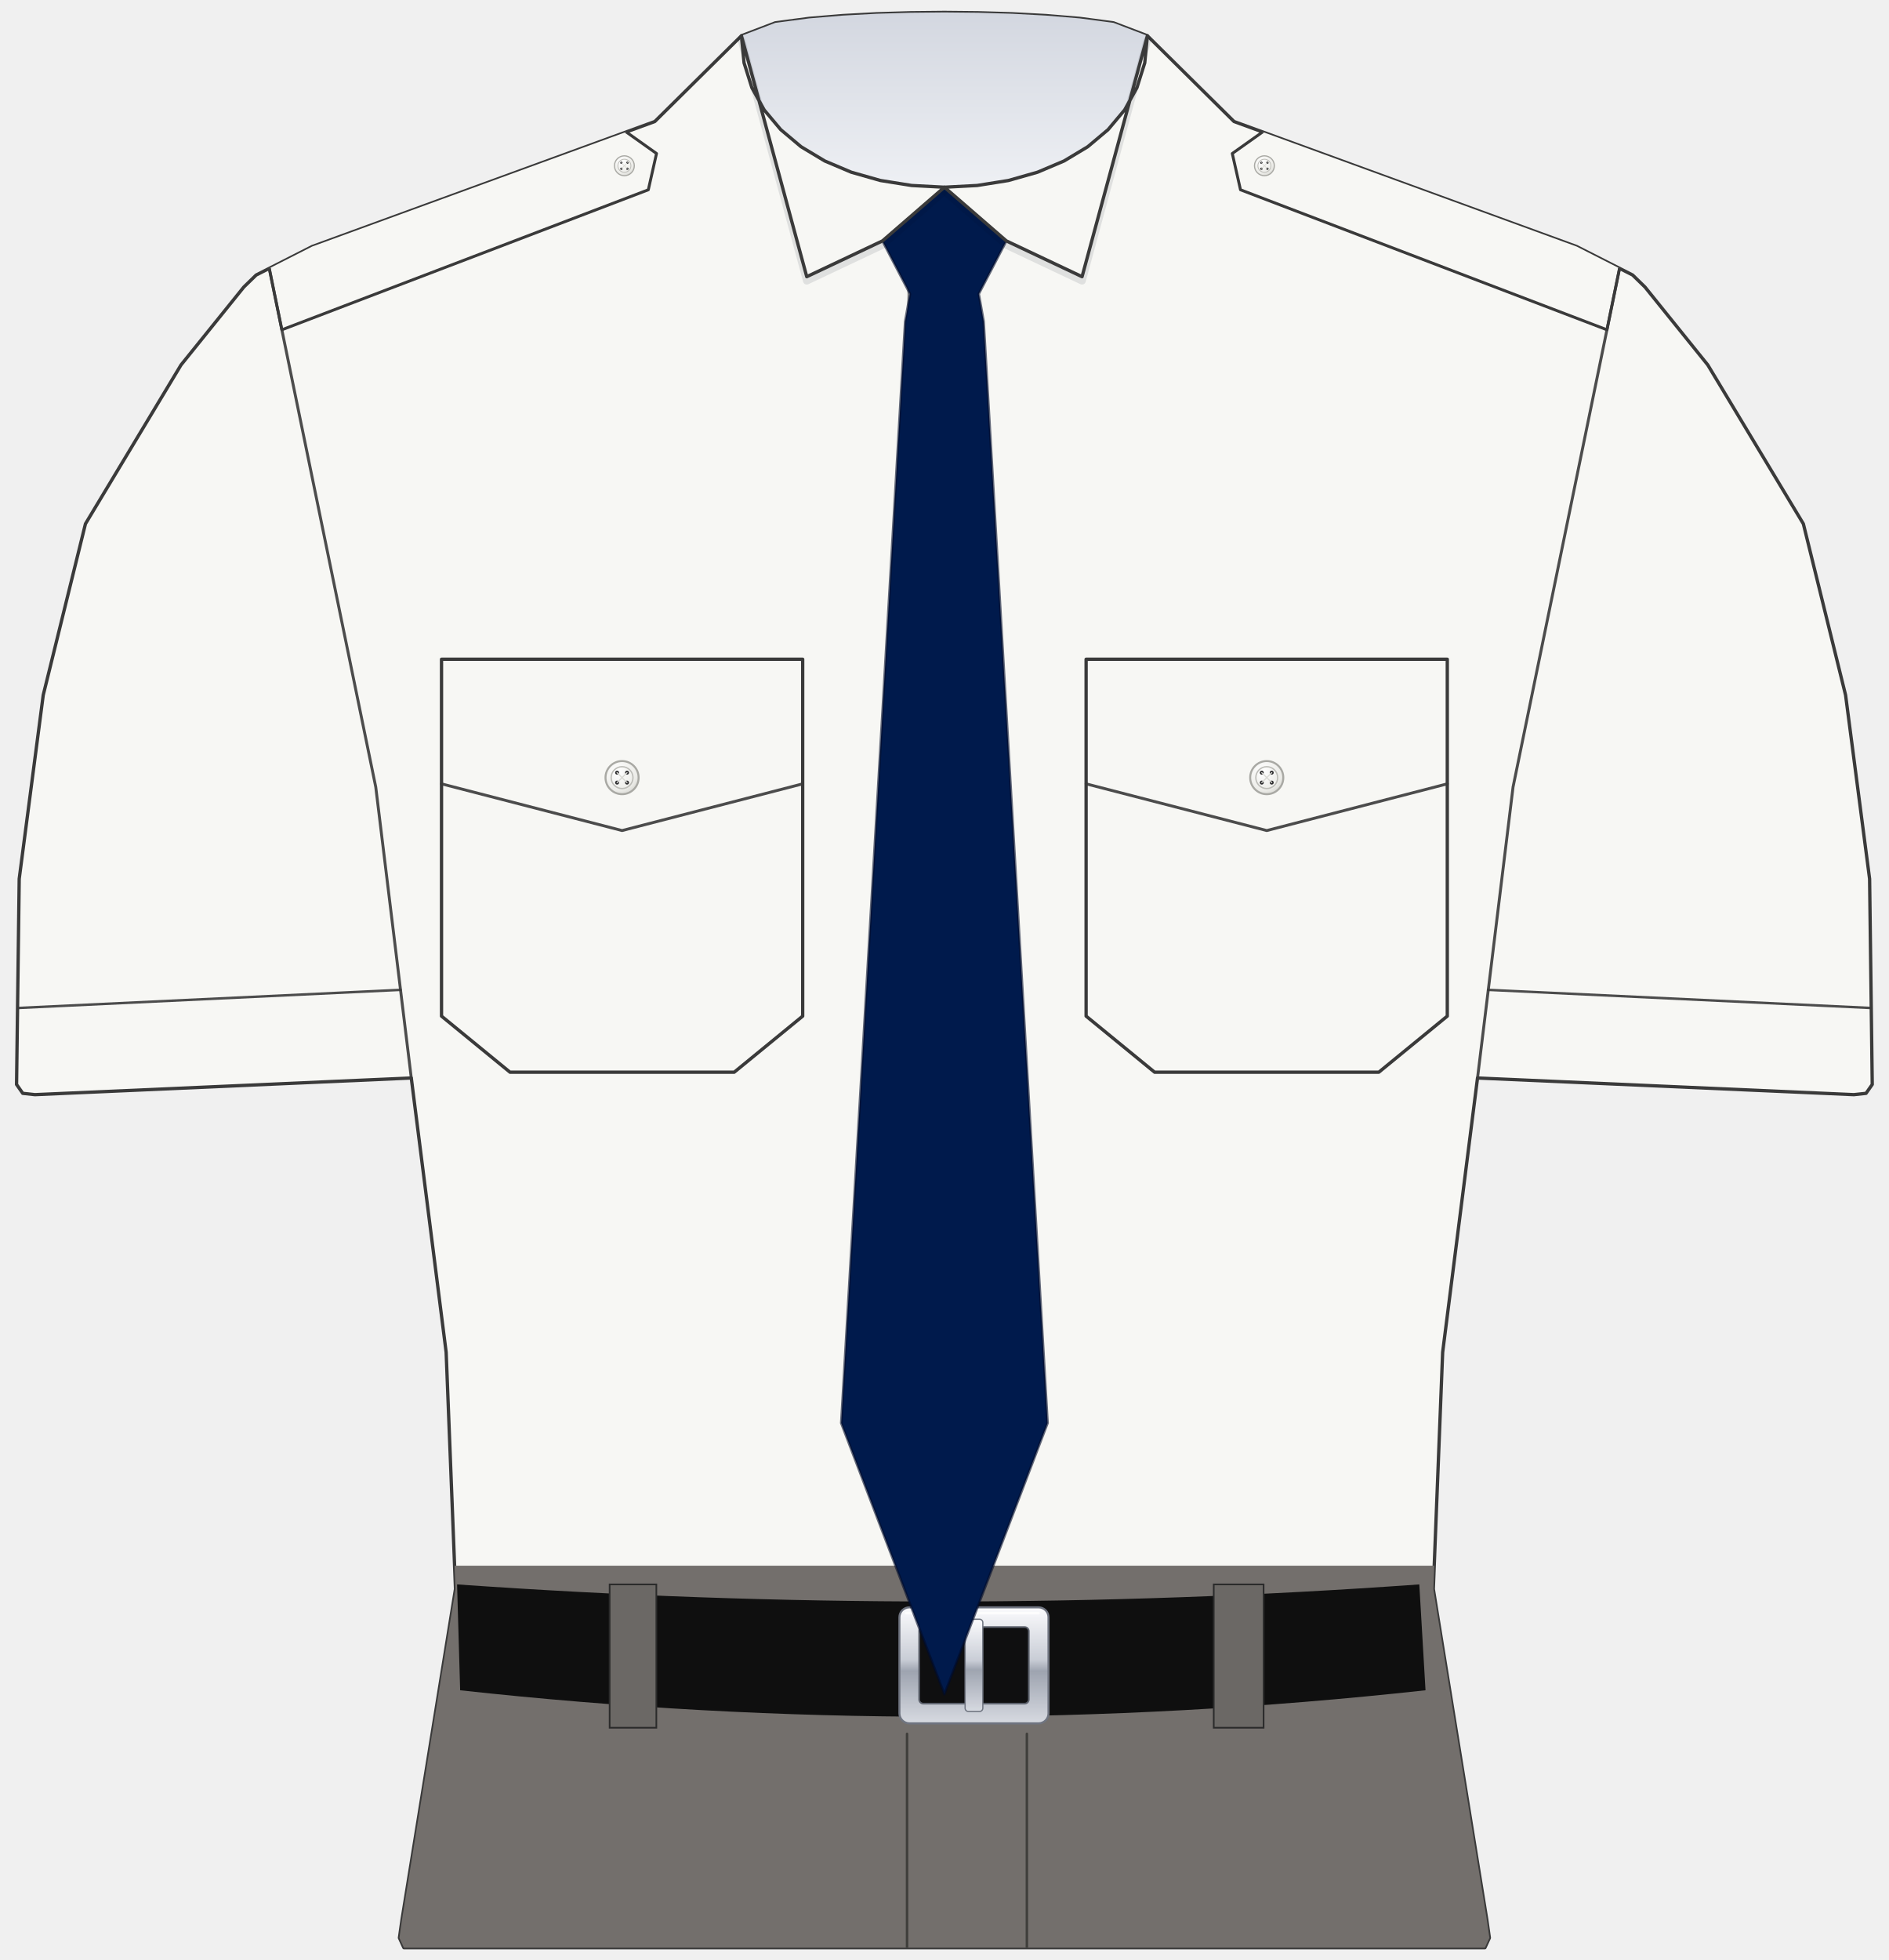
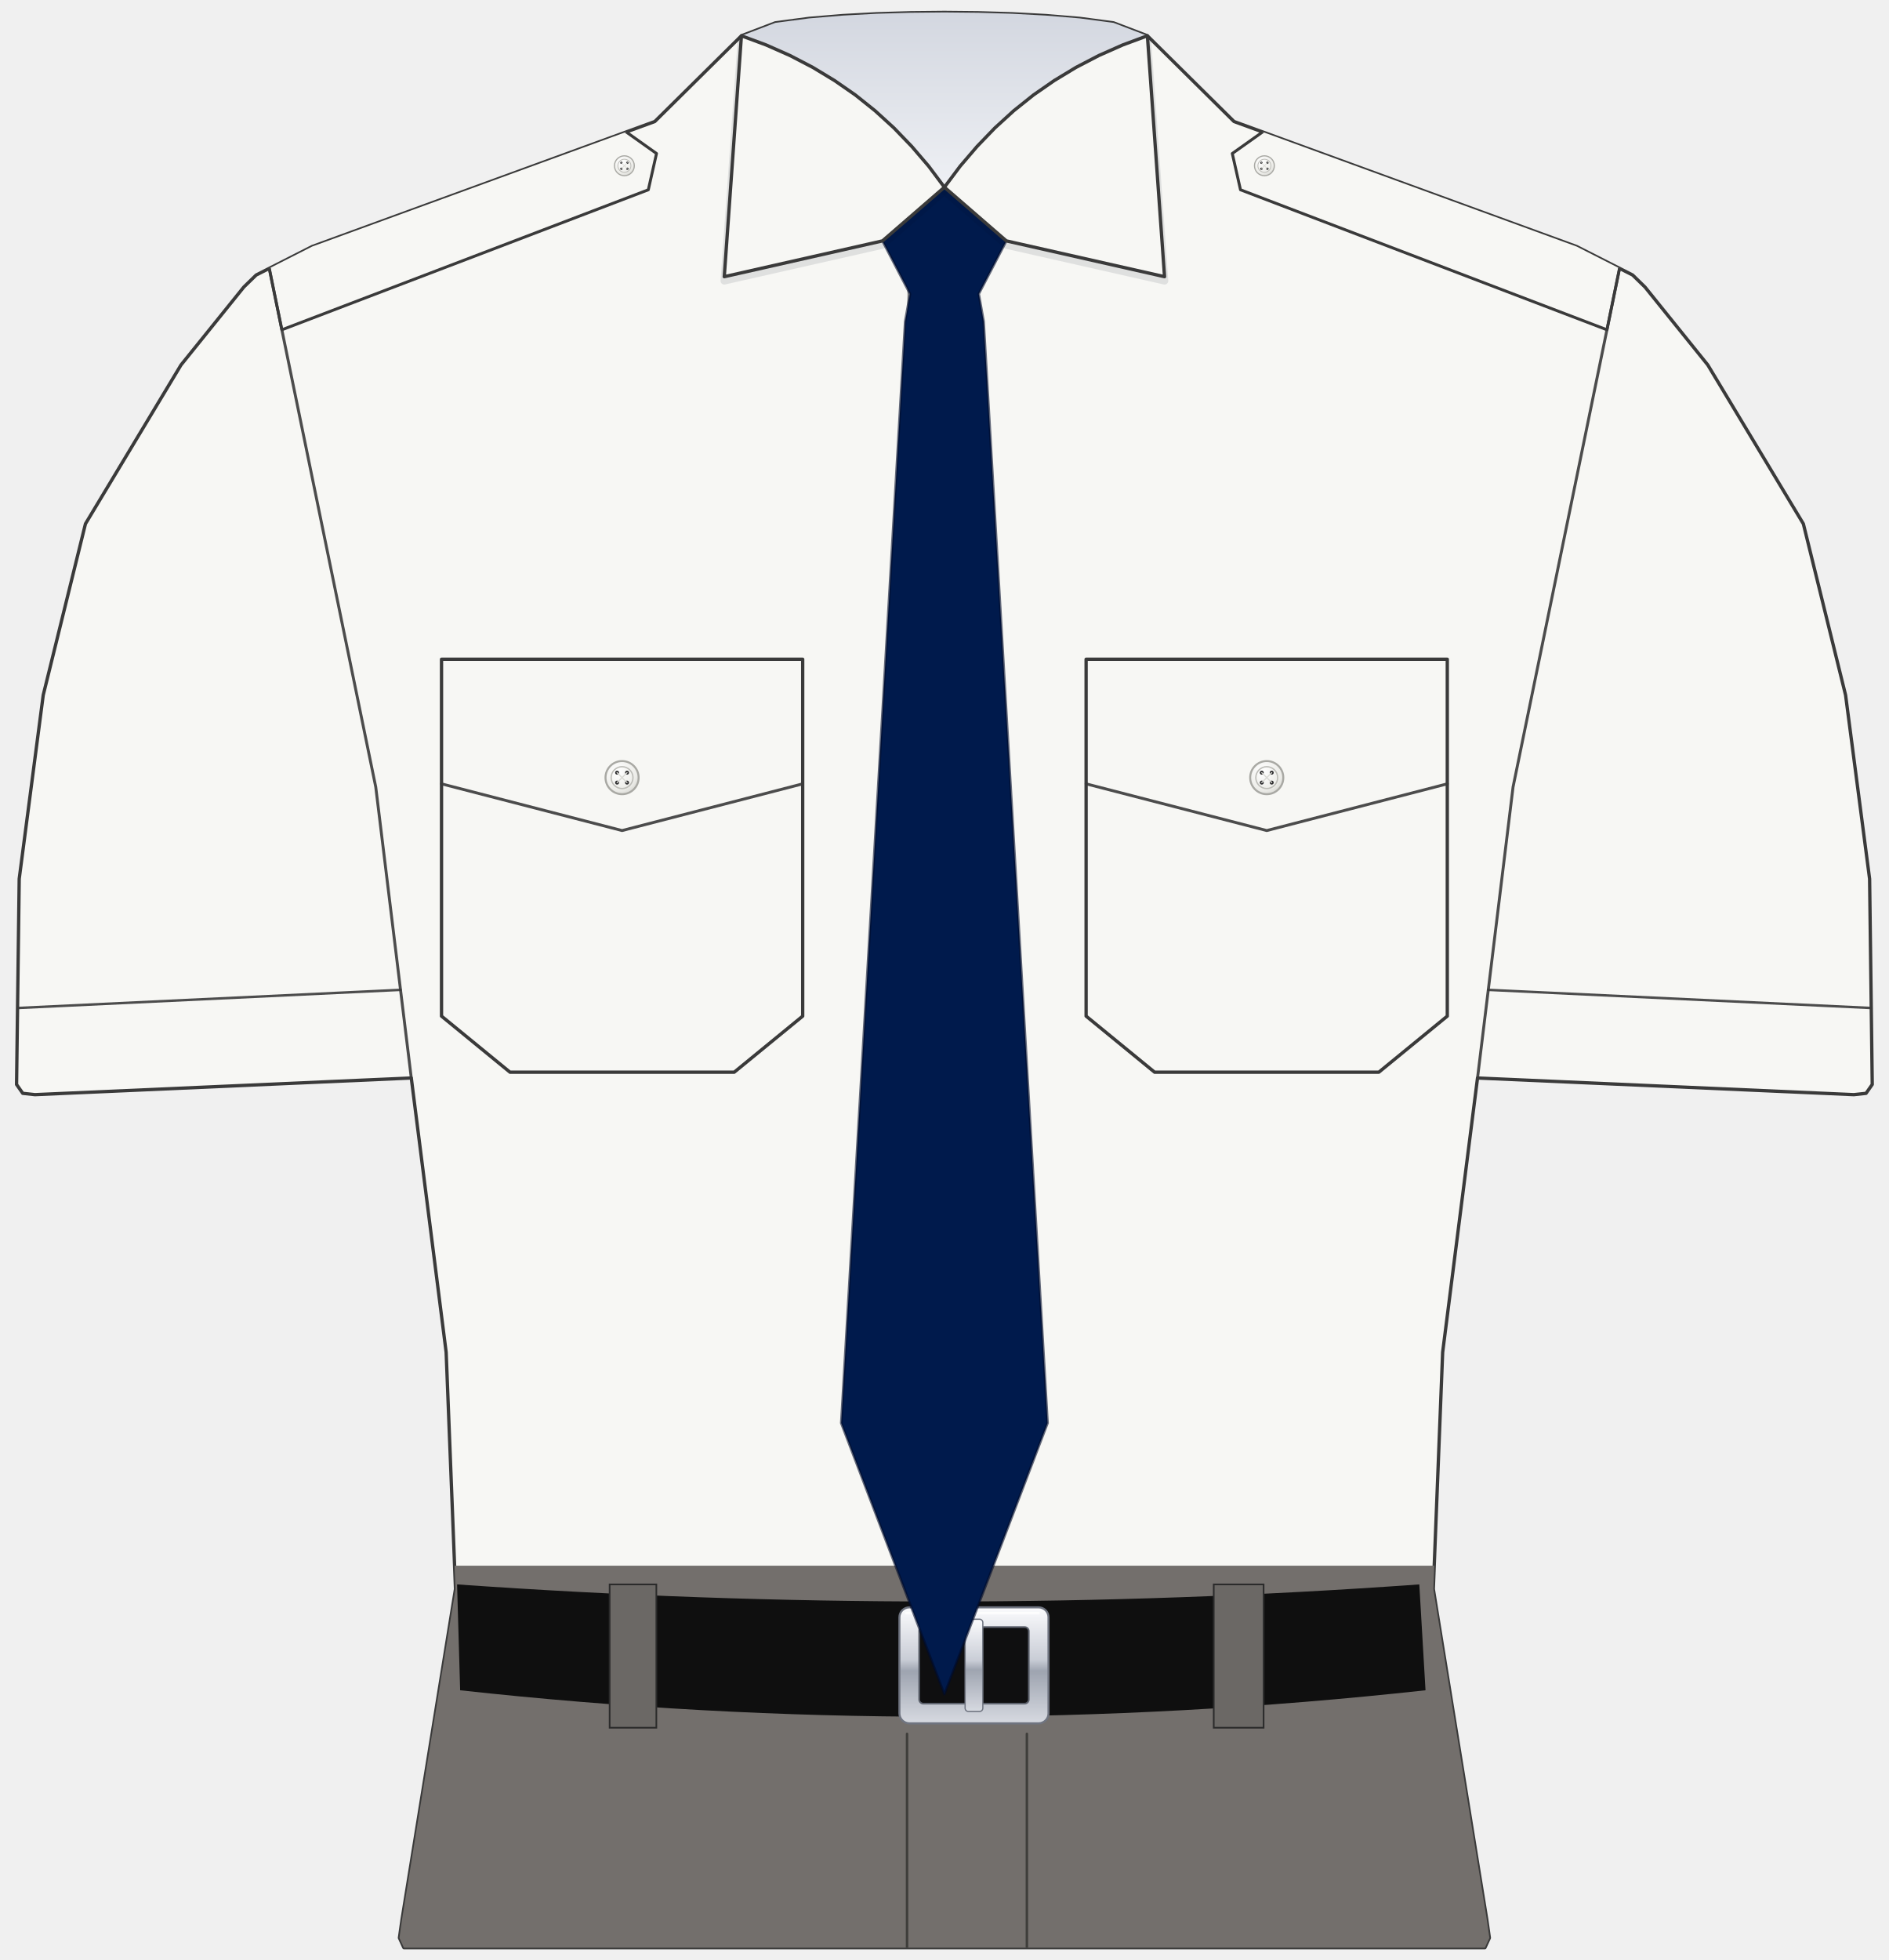
<svg xmlns="http://www.w3.org/2000/svg" width="27.451in" height="28.479in" viewBox="0 0 2745.08 2847.92" data-asset-id="garment-aviator-shirt-male" data-source="reference-art-measured" data-units="0.01in">
  <defs>
    <linearGradient id="garment-aviator-shirt-male__coatShade" gradientUnits="userSpaceOnUse" x1="-12" y1="0" x2="12" y2="0">
      <stop offset="0" stop-color="#000" stop-opacity=".30" />
      <stop offset=".12" stop-color="#000" stop-opacity=".08" />
      <stop offset=".3" stop-color="#000" stop-opacity="0" />
      <stop offset=".7" stop-color="#000" stop-opacity="0" />
      <stop offset=".88" stop-color="#000" stop-opacity=".08" />
      <stop offset="1" stop-color="#000" stop-opacity=".30" />
    </linearGradient>
    <linearGradient id="garment-aviator-shirt-male__topLight" x1="0" y1="0" x2="0" y2="1">
      <stop offset="0" stop-color="#fff" stop-opacity=".10" />
      <stop offset="1" stop-color="#fff" stop-opacity="0" />
    </linearGradient>
    <radialGradient id="garment-aviator-shirt-male__btn" cx=".4" cy=".35" r=".8">
      <stop offset="0" stop-color="#ffffff" />
      <stop offset=".6" stop-color="#cfd3da" />
      <stop offset="1" stop-color="#8d939e" />
    </radialGradient>
    <linearGradient id="garment-aviator-shirt-male__collarIn" x1="0" y1="0" x2="0" y2="1">
      <stop offset="0" stop-color="#7e8bb8" />
      <stop offset="1" stop-color="#b3bcdc" />
    </linearGradient>
    <linearGradient id="garment-aviator-shirt-male__plate" x1="0" y1="0" x2="0" y2="1">
      <stop offset="0" stop-color="#e4e6ea" />
      <stop offset="1" stop-color="#a9aeb8" />
    </linearGradient>
  </defs>
  <g id="garment-aviator-shirt-male__art" transform="translate(1372.538 12.037) scale(120.369)">
    <defs>
      <clipPath id="garment-aviator-shirt-male__clipSil">
        <path d="M-2.451,0.332L-2.042,0.176L-1.634,0.122L-1.225,0.088L-0.817,0.066L-0.408,0.054L0.000,0.050L0.408,0.054L0.817,0.066L1.225,0.088L1.634,0.122L2.042,0.176L2.451,0.332L3.497,1.367L7.633,2.876L8.310,3.220L8.459,3.365L9.217,4.305L10.371,6.223L10.881,8.291L11.171,10.509L11.203,12.991L11.128,13.098L10.981,13.114L6.437,12.913L6.016,16.224L5.903,19.082L6.548,23.068L6.580,23.293L6.526,23.411L-6.526,23.411L-6.580,23.293L-6.548,23.068L-5.903,19.082L-6.016,16.224L-6.437,12.913L-10.981,13.114L-11.128,13.098L-11.203,12.991L-11.171,10.509L-10.881,8.291L-10.371,6.223L-9.217,4.305L-8.459,3.365L-8.310,3.220L-7.633,2.876L-3.497,1.367Z" />
      </clipPath>
      <linearGradient id="garment-aviator-shirt-male__silver" x1="0" y1="0" x2="0" y2="1">
        <stop offset="0" stop-color="#fbfbfd" />
        <stop offset=".45" stop-color="#c9cdd6" />
        <stop offset=".55" stop-color="#9ea4b0" />
        <stop offset="1" stop-color="#d7dae1" />
      </linearGradient>
      <radialGradient id="garment-aviator-shirt-male__btnw" cx=".38" cy=".32" r=".8">
        <stop offset="0" stop-color="#ffffff" />
        <stop offset=".7" stop-color="#ececE8" />
        <stop offset="1" stop-color="#cfcfca" />
      </radialGradient>
      <linearGradient id="garment-aviator-shirt-male__shadeH" x1="0" y1="0" x2="1" y2="0">
        <stop offset="0" stop-color="#6b7080" stop-opacity=".22" />
        <stop offset=".1" stop-color="#6b7080" stop-opacity=".05" />
        <stop offset=".3" stop-color="#6b7080" stop-opacity="0" />
        <stop offset=".7" stop-color="#6b7080" stop-opacity="0" />
        <stop offset=".9" stop-color="#6b7080" stop-opacity=".05" />
        <stop offset="1" stop-color="#6b7080" stop-opacity=".22" />
      </linearGradient>
      <linearGradient id="garment-aviator-shirt-male__shadeV" x1="0" y1="0" x2="0" y2="1">
        <stop offset="0" stop-color="#6b7080" stop-opacity=".10" />
        <stop offset=".3" stop-color="#6b7080" stop-opacity="0" />
        <stop offset="1" stop-color="#6b7080" stop-opacity=".12" />
      </linearGradient>
      <linearGradient id="garment-aviator-shirt-male__dropS" x1="0" y1="0" x2="0" y2="1">
        <stop offset="0" stop-color="#4a4f5e" stop-opacity=".26" />
        <stop offset="1" stop-color="#4a4f5e" stop-opacity="0" />
      </linearGradient>
    </defs>
    <g id="garment-aviator-shirt-male__garment-body">
      <path id="garment-aviator-shirt-male__silhouette" d="M-2.451,0.332L-2.042,0.176L-1.634,0.122L-1.225,0.088L-0.817,0.066L-0.408,0.054L0.000,0.050L0.408,0.054L0.817,0.066L1.225,0.088L1.634,0.122L2.042,0.176L2.451,0.332L3.497,1.367L7.633,2.876L8.310,3.220L8.459,3.365L9.217,4.305L10.371,6.223L10.881,8.291L11.171,10.509L11.203,12.991L11.128,13.098L10.981,13.114L6.437,12.913L6.016,16.224L5.903,19.082L6.548,23.068L6.580,23.293L6.526,23.411L-6.526,23.411L-6.580,23.293L-6.548,23.068L-5.903,19.082L-6.016,16.224L-6.437,12.913L-10.981,13.114L-11.128,13.098L-11.203,12.991L-11.171,10.509L-10.881,8.291L-10.371,6.223L-9.217,4.305L-8.459,3.365L-8.310,3.220L-7.633,2.876L-3.497,1.367Z" fill="#f7f7f4" stroke="#3a3a3a" stroke-width=".04" stroke-linejoin="round" />
      <g clip-path="url(#garment-aviator-shirt-male__clipSil)">
        <path id="garment-aviator-shirt-male__trousers" d="M-12.203,18.800 L12.203,18.800 L12.203,24.460 L-12.203,24.460 Z" fill="#736f6c" />
        <path id="garment-aviator-shirt-male__epaulet-right" d="M-8.152,3.139L-7.633,2.876L-3.842,1.493L-3.476,1.753L-3.575,2.191L-8.000,3.881Z" fill="#f7f7f4" stroke="none" />
        <path d="M-8.152,3.139L-8.000,3.881L-3.575,2.191L-3.476,1.753L-3.842,1.493" fill="none" stroke="#3a3a3a" stroke-width=".035" stroke-linejoin="round" stroke-linecap="round" />
        <g>
          <circle cx="-3.864" cy="1.901" r="0.120" fill="url(#garment-aviator-shirt-male__btnw)" stroke="#a9a9a4" stroke-width="0.014" />
          <circle cx="-3.864" cy="1.901" r="0.079" fill="none" stroke="#bdbdb8" stroke-width="0.010" />
          <circle cx="-3.900" cy="1.865" r="0.014" fill="#2a2a2c" />
          <circle cx="-3.828" cy="1.865" r="0.014" fill="#2a2a2c" />
          <circle cx="-3.900" cy="1.937" r="0.014" fill="#2a2a2c" />
          <circle cx="-3.828" cy="1.937" r="0.014" fill="#2a2a2c" />
          <path d="M-3.900,1.865 L-3.828,1.937 M-3.828,1.865 L-3.900,1.937" stroke="#d9d9d4" stroke-width="0.008" stroke-linecap="round" />
        </g>
        <path id="garment-aviator-shirt-male__epaulet-left" d="M8.152,3.139L7.633,2.876L3.842,1.493L3.476,1.753L3.575,2.191L8.000,3.881Z" fill="#f7f7f4" stroke="none" />
        <path d="M8.152,3.139L8.000,3.881L3.575,2.191L3.476,1.753L3.842,1.493" fill="none" stroke="#3a3a3a" stroke-width=".035" stroke-linejoin="round" stroke-linecap="round" />
        <g>
          <circle cx="3.864" cy="1.901" r="0.120" fill="url(#garment-aviator-shirt-male__btnw)" stroke="#a9a9a4" stroke-width="0.014" />
          <circle cx="3.864" cy="1.901" r="0.079" fill="none" stroke="#bdbdb8" stroke-width="0.010" />
          <circle cx="3.828" cy="1.865" r="0.014" fill="#2a2a2c" />
          <circle cx="3.900" cy="1.865" r="0.014" fill="#2a2a2c" />
          <circle cx="3.828" cy="1.937" r="0.014" fill="#2a2a2c" />
          <circle cx="3.900" cy="1.937" r="0.014" fill="#2a2a2c" />
          <path d="M3.828,1.865 L3.900,1.937 M3.900,1.865 L3.828,1.937" stroke="#d9d9d4" stroke-width="0.008" stroke-linecap="round" />
        </g>
        <g id="garment-aviator-shirt-male__seam-armhole-right">
          <path d="M-8.152,3.139L-6.866,9.400L-6.437,12.913" fill="none" stroke="#3a3a3a" stroke-opacity="0.9" stroke-width="0.035" stroke-linecap="round" stroke-linejoin="round" />
        </g>
        <g id="garment-aviator-shirt-male__seam-armhole-left">
          <path d="M8.152,3.139L6.866,9.400L6.437,12.913" fill="none" stroke="#3a3a3a" stroke-opacity="0.9" stroke-width="0.035" stroke-linecap="round" stroke-linejoin="round" />
        </g>
        <g id="garment-aviator-shirt-male__seam-cuff-stitch-right">
          <path d="M-6.567,11.849L-11.191,12.068" fill="none" stroke="#3a3a3a" stroke-opacity="0.9" stroke-width="0.03" stroke-linecap="round" stroke-linejoin="round" />
        </g>
        <g id="garment-aviator-shirt-male__seam-cuff-stitch-left">
          <path d="M6.567,11.849L11.191,12.068" fill="none" stroke="#3a3a3a" stroke-opacity="0.9" stroke-width="0.03" stroke-linecap="round" stroke-linejoin="round" />
        </g>
        <g id="garment-aviator-shirt-male__pocket-right">
          <path d="M-6.072,7.858L-1.711,7.858L-1.711,12.166L-2.538,12.843L-5.245,12.843L-6.072,12.166Z" fill="none" stroke="#3a3a3a" stroke-width=".04" stroke-linejoin="round" />
          <path d="M-6.072,9.362L-3.892,9.926L-1.711,9.362" fill="none" stroke="#3a3a3a" stroke-opacity="0.9" stroke-width="0.035" stroke-linecap="round" stroke-linejoin="round" />
          <g id="garment-aviator-shirt-male__pocket-right-button">
            <circle cx="-3.892" cy="9.287" r="0.200" fill="url(#garment-aviator-shirt-male__btnw)" stroke="#a9a9a4" stroke-width="0.024" />
            <circle cx="-3.892" cy="9.287" r="0.132" fill="none" stroke="#bdbdb8" stroke-width="0.016" />
            <circle cx="-3.952" cy="9.227" r="0.024" fill="#2a2a2c" />
            <circle cx="-3.832" cy="9.227" r="0.024" fill="#2a2a2c" />
            <circle cx="-3.952" cy="9.347" r="0.024" fill="#2a2a2c" />
            <circle cx="-3.832" cy="9.347" r="0.024" fill="#2a2a2c" />
            <path d="M-3.952,9.227 L-3.832,9.347 M-3.832,9.227 L-3.952,9.347" stroke="#d9d9d4" stroke-width="0.014" stroke-linecap="round" />
          </g>
        </g>
        <g id="garment-aviator-shirt-male__pocket-left">
          <path d="M6.072,7.858L1.711,7.858L1.711,12.166L2.538,12.843L5.245,12.843L6.072,12.166Z" fill="none" stroke="#3a3a3a" stroke-width=".04" stroke-linejoin="round" />
          <path d="M6.072,9.362L3.892,9.926L1.711,9.362" fill="none" stroke="#3a3a3a" stroke-opacity="0.9" stroke-width="0.035" stroke-linecap="round" stroke-linejoin="round" />
          <g id="garment-aviator-shirt-male__pocket-left-button">
            <circle cx="3.892" cy="9.287" r="0.200" fill="url(#garment-aviator-shirt-male__btnw)" stroke="#a9a9a4" stroke-width="0.024" />
            <circle cx="3.892" cy="9.287" r="0.132" fill="none" stroke="#bdbdb8" stroke-width="0.016" />
            <circle cx="3.832" cy="9.227" r="0.024" fill="#2a2a2c" />
            <circle cx="3.952" cy="9.227" r="0.024" fill="#2a2a2c" />
            <circle cx="3.832" cy="9.347" r="0.024" fill="#2a2a2c" />
            <circle cx="3.952" cy="9.347" r="0.024" fill="#2a2a2c" />
            <path d="M3.832,9.227 L3.952,9.347 M3.952,9.227 L3.832,9.347" stroke="#d9d9d4" stroke-width="0.014" stroke-linecap="round" />
          </g>
        </g>
        <path d="M-0.432,2.181L-0.432,18.800" fill="none" stroke="#8a8a8a" stroke-opacity="0.9" stroke-width="0.03" stroke-linecap="round" stroke-linejoin="round" />
        <g id="garment-aviator-shirt-male__button-1">
          <circle cx="0.056" cy="5.753" r="0.220" fill="url(#garment-aviator-shirt-male__btnw)" stroke="#a9a9a4" stroke-width="0.026" />
          <circle cx="0.056" cy="5.753" r="0.145" fill="none" stroke="#bdbdb8" stroke-width="0.018" />
          <circle cx="-0.010" cy="5.687" r="0.026" fill="#2a2a2c" />
          <circle cx="0.122" cy="5.687" r="0.026" fill="#2a2a2c" />
          <circle cx="-0.010" cy="5.819" r="0.026" fill="#2a2a2c" />
          <circle cx="0.122" cy="5.819" r="0.026" fill="#2a2a2c" />
          <path d="M-0.010,5.687 L0.122,5.819 M0.122,5.687 L-0.010,5.819" stroke="#d9d9d4" stroke-width="0.015" stroke-linecap="round" />
        </g>
        <g id="garment-aviator-shirt-male__button-2">
          <circle cx="0.056" cy="9.475" r="0.220" fill="url(#garment-aviator-shirt-male__btnw)" stroke="#a9a9a4" stroke-width="0.026" />
          <circle cx="0.056" cy="9.475" r="0.145" fill="none" stroke="#bdbdb8" stroke-width="0.018" />
          <circle cx="-0.010" cy="9.409" r="0.026" fill="#2a2a2c" />
          <circle cx="0.122" cy="9.409" r="0.026" fill="#2a2a2c" />
          <circle cx="-0.010" cy="9.541" r="0.026" fill="#2a2a2c" />
          <circle cx="0.122" cy="9.541" r="0.026" fill="#2a2a2c" />
          <path d="M-0.010,9.409 L0.122,9.541 M0.122,9.409 L-0.010,9.541" stroke="#d9d9d4" stroke-width="0.015" stroke-linecap="round" />
        </g>
        <g id="garment-aviator-shirt-male__button-3">
          <circle cx="0.056" cy="13.198" r="0.220" fill="url(#garment-aviator-shirt-male__btnw)" stroke="#a9a9a4" stroke-width="0.026" />
          <circle cx="0.056" cy="13.198" r="0.145" fill="none" stroke="#bdbdb8" stroke-width="0.018" />
          <circle cx="-0.010" cy="13.132" r="0.026" fill="#2a2a2c" />
          <circle cx="0.122" cy="13.132" r="0.026" fill="#2a2a2c" />
          <circle cx="-0.010" cy="13.264" r="0.026" fill="#2a2a2c" />
          <circle cx="0.122" cy="13.264" r="0.026" fill="#2a2a2c" />
          <path d="M-0.010,13.132 L0.122,13.264 M0.122,13.132 L-0.010,13.264" stroke="#d9d9d4" stroke-width="0.015" stroke-linecap="round" />
        </g>
        <g id="garment-aviator-shirt-male__button-4">
          <circle cx="0.056" cy="16.845" r="0.220" fill="url(#garment-aviator-shirt-male__btnw)" stroke="#a9a9a4" stroke-width="0.026" />
          <circle cx="0.056" cy="16.845" r="0.145" fill="none" stroke="#bdbdb8" stroke-width="0.018" />
          <circle cx="-0.010" cy="16.779" r="0.026" fill="#2a2a2c" />
          <circle cx="0.122" cy="16.779" r="0.026" fill="#2a2a2c" />
          <circle cx="-0.010" cy="16.911" r="0.026" fill="#2a2a2c" />
          <circle cx="0.122" cy="16.911" r="0.026" fill="#2a2a2c" />
          <path d="M-0.010,16.779 L0.122,16.911 M0.122,16.779 L-0.010,16.911" stroke="#d9d9d4" stroke-width="0.015" stroke-linecap="round" />
        </g>
        <path id="garment-aviator-shirt-male__belt" d="M-5.884,19.026 Q-0.019,19.439 5.734,19.026 L5.809,20.304 Q-0.019,20.943 -5.847,20.304 Z" fill="#0f0f0f" />
        <rect x="-4.042" y="19.026" width="0.564" height="1.730" fill="#6b6865" stroke="#2b2b2b" stroke-width=".02" />
        <rect x="3.252" y="19.026" width="0.602" height="1.730" fill="#6b6865" stroke="#2b2b2b" stroke-width=".02" />
        <g id="garment-aviator-shirt-male__belt-buckle">
          <rect x="-0.543" y="19.303" width="1.800" height="1.400" rx=".12" fill="url(#garment-aviator-shirt-male__silver)" stroke="#6f7480" stroke-width=".025" />
          <rect x="-0.305" y="19.541" width="1.324" height="0.924" rx=".05" fill="#0f0f10" stroke="#5d626d" stroke-width=".02" />
          <rect x="0.250" y="19.446" width="0.214" height="1.114" rx=".04" fill="url(#garment-aviator-shirt-male__silver)" stroke="#6f7480" stroke-width=".015" />
          <path d="M-0.463,19.373 L1.137,19.373" stroke="#fff" stroke-opacity=".75" stroke-width=".03" stroke-linecap="round" />
        </g>
        <path d="M-0.451,20.830L-0.451,23.425" fill="none" stroke="#3a3936" stroke-opacity="0.9" stroke-width="0.03" stroke-linecap="round" stroke-linejoin="round" />
        <path d="M0.996,20.830L0.996,23.425" fill="none" stroke="#3a3936" stroke-opacity="0.9" stroke-width="0.03" stroke-linecap="round" stroke-linejoin="round" />
      </g>
      <g id="garment-aviator-shirt-male__tie">
        <path id="garment-aviator-shirt-male__tie-body" d="M0.000,2.160L0.748,2.808L0.415,3.448L0.474,3.780L1.246,17.078L0.000,20.352L-1.246,17.078L-0.474,3.780L-0.415,3.448L-0.748,2.808Z" fill="#001a4c" stroke="#000b28" stroke-opacity=".6" stroke-width=".03" stroke-linejoin="round" />
      </g>
      <g id="garment-aviator-shirt-male__collar">
        <defs>
          <linearGradient id="garment-aviator-shirt-male__neckShade" x1="0" y1="0" x2="0" y2="1">
            <stop offset="0" stop-color="#d3d7e0" />
            <stop offset="1" stop-color="#eef0f4" />
          </linearGradient>
        </defs>
-         <path id="garment-aviator-shirt-male__collar-back" d="M-2.451,0.332L-2.042,0.176L-1.634,0.122L-1.225,0.088L-0.817,0.066L-0.408,0.054L0.000,0.050L0.408,0.054L0.817,0.066L1.225,0.088L1.634,0.122L2.042,0.176L2.451,0.332L2.419,0.659L2.325,0.958L2.176,1.227L1.976,1.465L1.731,1.671L1.445,1.843L1.124,1.979L0.772,2.079L0.396,2.139L0.000,2.160L-0.396,2.139L-0.772,2.079L-1.124,1.979L-1.445,1.843L-1.731,1.671L-1.976,1.465L-2.176,1.227L-2.325,0.958L-2.419,0.659L-2.451,0.332Z" fill="url(#garment-aviator-shirt-male__neckShade)" />
-         <path d="M-2.451,0.382L-1.662,3.290L-0.748,2.858L0.000,2.210" fill="none" stroke="#000a24" stroke-opacity=".10" stroke-width=".09" stroke-linejoin="round" stroke-linecap="round" />
-         <path d="M2.451,0.382L1.662,3.290L0.748,2.858L0.000,2.210" fill="none" stroke="#000a24" stroke-opacity=".10" stroke-width=".09" stroke-linejoin="round" stroke-linecap="round" />
-         <path id="garment-aviator-shirt-male__collar-right" d="M-2.451,0.332L-1.662,3.240L-0.748,2.808L0.000,2.160L-0.396,2.139L-0.772,2.079L-1.124,1.979L-1.445,1.843L-1.731,1.671L-1.976,1.465L-2.176,1.227L-2.325,0.958L-2.419,0.659Z" fill="#f7f7f4" stroke="#3a3a3a" stroke-width=".04" stroke-linejoin="round" />
-         <path id="garment-aviator-shirt-male__collar-left" d="M2.451,0.332L1.662,3.240L0.748,2.808L0.000,2.160L0.396,2.139L0.772,2.079L1.124,1.979L1.445,1.843L1.731,1.671L1.976,1.465L2.176,1.227L2.325,0.958L2.419,0.659Z" fill="#f7f7f4" stroke="#3a3a3a" stroke-width=".04" stroke-linejoin="round" />
+         <path id="garment-aviator-shirt-male__collar-back" d="M-2.451,0.332L-2.042,0.176L-1.634,0.122L-1.225,0.088L-0.817,0.066L-0.408,0.054L0.000,0.050L0.408,0.054L0.817,0.066L1.225,0.088L1.634,0.122L2.042,0.176L2.451,0.332L2.152,0.443L1.865,0.570L1.590,0.713L1.327,0.872L1.076,1.046L0.837,1.237L0.610,1.444L0.395,1.667L0.191,1.905L0.000,2.160L-0.191,1.905L-0.395,1.667L-0.610,1.444L-0.837,1.237L-1.076,1.046L-1.327,0.872L-1.590,0.713L-1.865,0.570L-2.152,0.443L-2.451,0.332Z" fill="url(#garment-aviator-shirt-male__neckShade)" />
+         <path d="M-2.451,0.382L-2.658,3.290L-0.748,2.858L0.000,2.210" fill="none" stroke="#000a24" stroke-opacity=".10" stroke-width=".09" stroke-linejoin="round" stroke-linecap="round" />
+         <path d="M2.451,0.382L2.658,3.290L0.748,2.858L0.000,2.210" fill="none" stroke="#000a24" stroke-opacity=".10" stroke-width=".09" stroke-linejoin="round" stroke-linecap="round" />
+         <path id="garment-aviator-shirt-male__collar-right" d="M-2.451,0.332L-2.658,3.240L-0.748,2.808L0.000,2.160L-0.191,1.905L-0.395,1.667L-0.610,1.444L-0.837,1.237L-1.076,1.046L-1.327,0.872L-1.590,0.713L-1.865,0.570L-2.152,0.443Z" fill="#f7f7f4" stroke="#3a3a3a" stroke-width=".04" stroke-linejoin="round" />
+         <path id="garment-aviator-shirt-male__collar-left" d="M2.451,0.332L2.658,3.240L0.748,2.808L0.000,2.160L0.191,1.905L0.395,1.667L0.610,1.444L0.837,1.237L1.076,1.046L1.327,0.872L1.590,0.713L1.865,0.570L2.152,0.443Z" fill="#f7f7f4" stroke="#3a3a3a" stroke-width=".04" stroke-linejoin="round" />
      </g>
    </g>
    <rect id="garment-aviator-shirt-male__nameplate-slot" x="-5.294" y="7.235" width="2.804" height="0.623" fill="none" stroke="none" />
    <rect id="garment-aviator-shirt-male__ribbon-slot" x="2.178" y="6.612" width="3.427" height="1.246" fill="none" stroke="none" />
  </g>
</svg>
